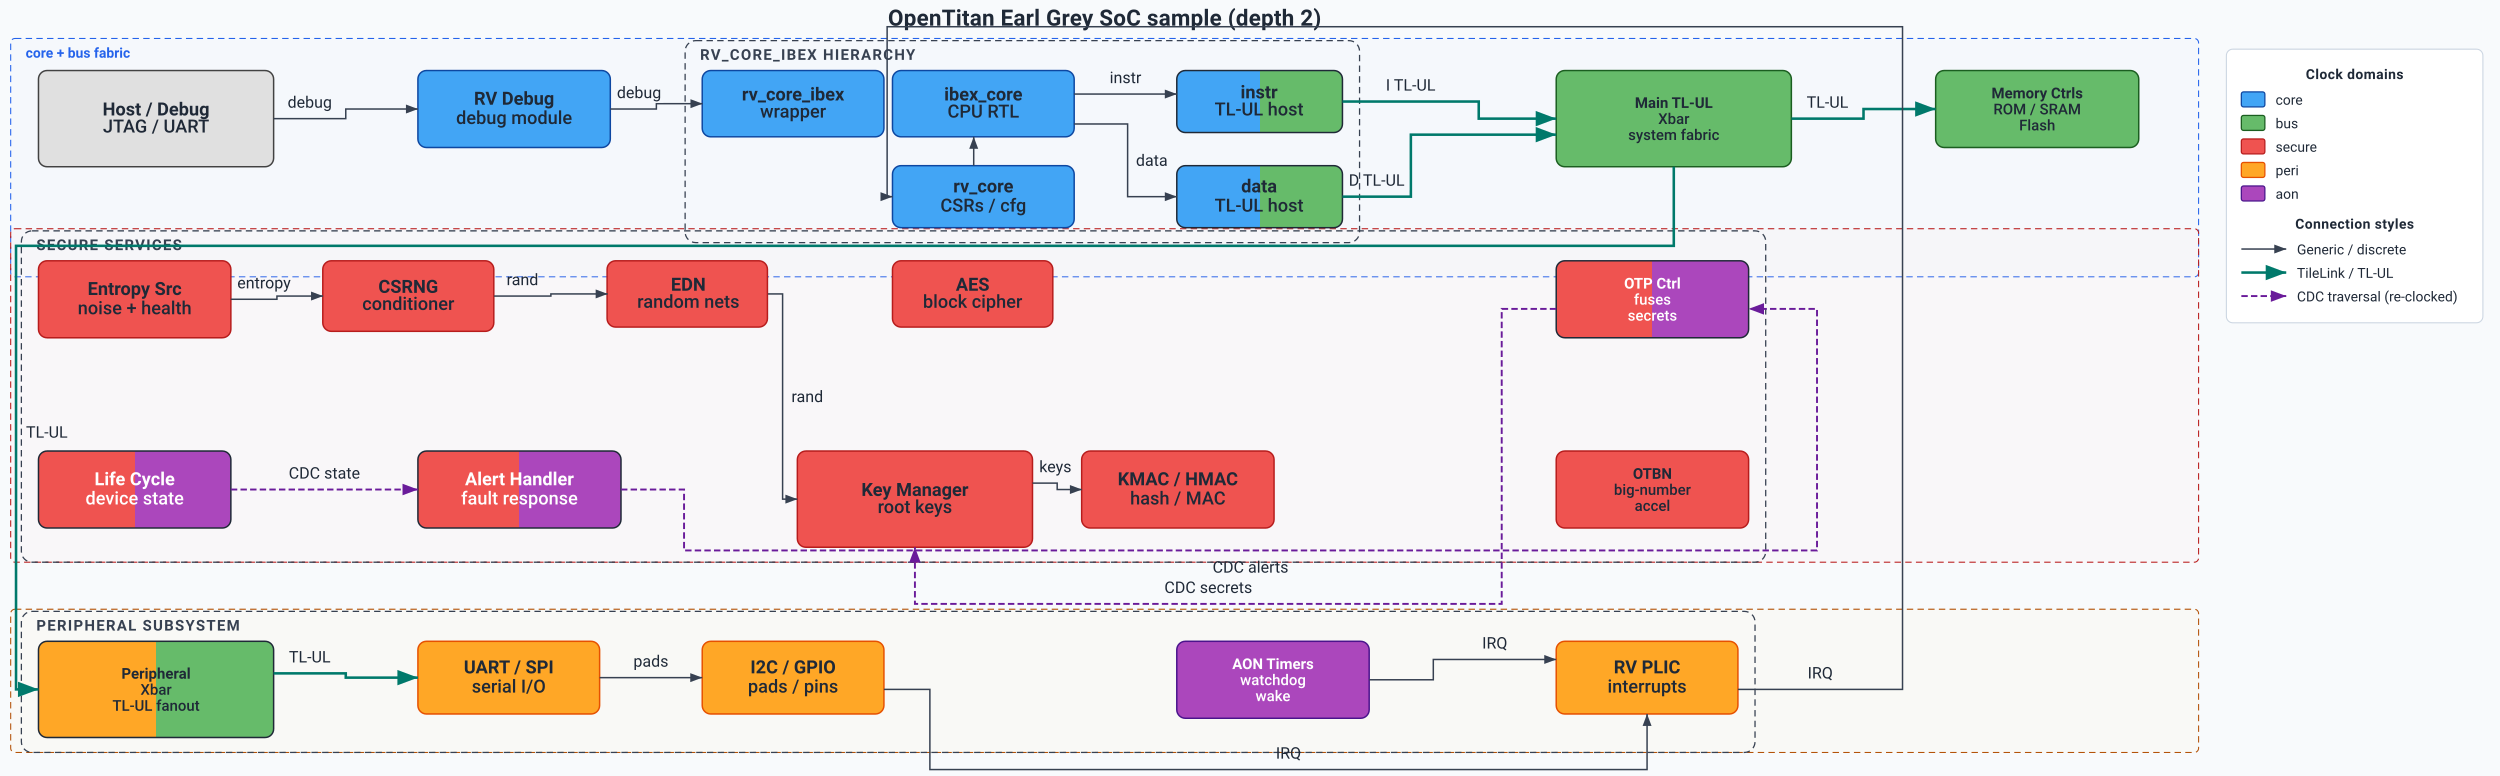
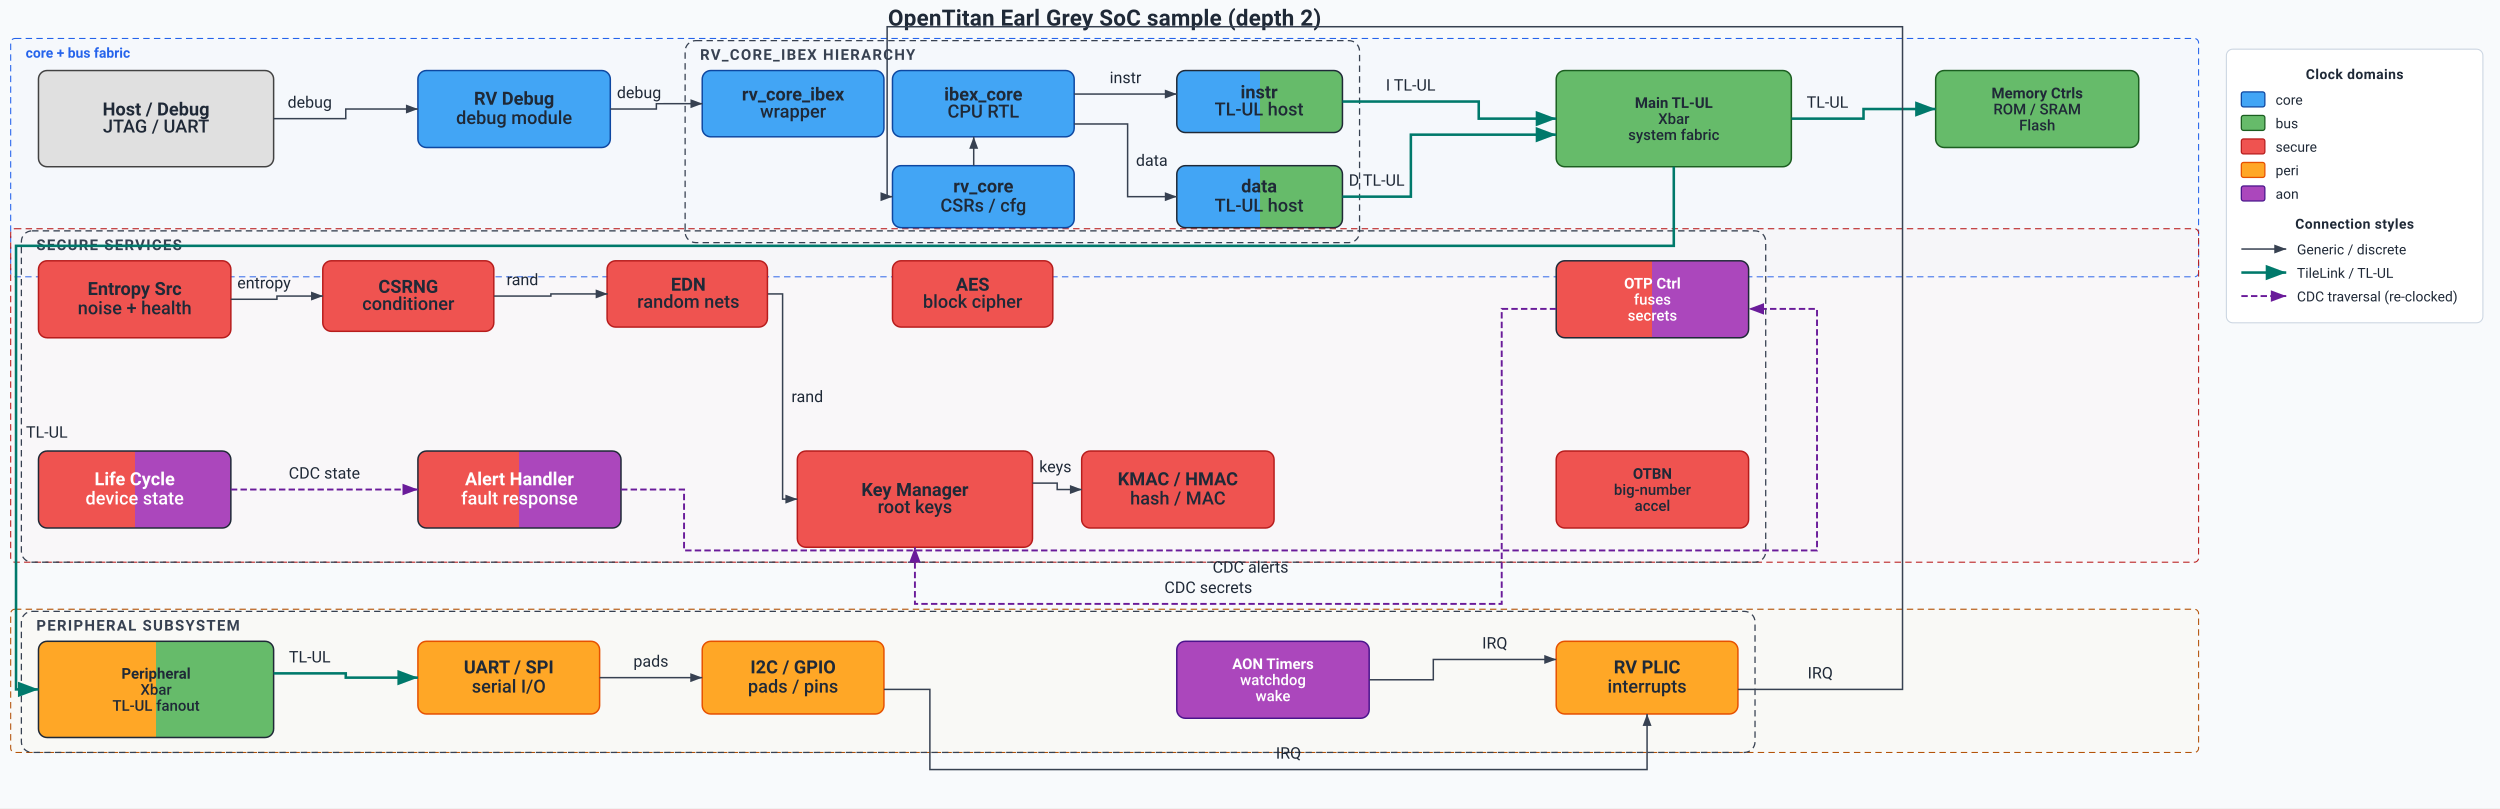
- <svg xmlns="http://www.w3.org/2000/svg" width="2339" height="726" viewBox="0 0 2339 726" font-family="ui-sans-serif, system-ui, -apple-system, 'Segoe UI', Roboto, 'Helvetica Neue', Arial, sans-serif" style="background:#f8fafc">
+ <svg xmlns="http://www.w3.org/2000/svg" width="2339" height="756" viewBox="0 0 2339 756" font-family="ui-sans-serif, system-ui, -apple-system, 'Segoe UI', Roboto, 'Helvetica Neue', Arial, sans-serif" style="background:#f8fafc">
  <defs>
    <marker id="ah-solid" markerWidth="9" markerHeight="9" refX="8" refY="3" orient="auto">
      <path d="M0,0 L0,6 L8,3 z" fill="#1f2937" />
    </marker>
    <marker id="ah-thin" markerWidth="9" markerHeight="9" refX="8" refY="3" orient="auto">
      <path d="M0,0 L0,6 L8,3 z" fill="#374151" />
    </marker>
    <marker id="ah-stream" markerWidth="9" markerHeight="9" refX="8" refY="3" orient="auto">
      <path d="M0,0 L0,6 L8,3 z" fill="#5C5C00" />
    </marker>
    <marker id="ah-axil" markerWidth="9" markerHeight="9" refX="8" refY="3" orient="auto">
      <path d="M0,0 L0,6 L8,3 z" fill="#0D47A1" />
    </marker>
    <marker id="ah-tilelink" markerWidth="9" markerHeight="9" refX="8" refY="3" orient="auto">
      <path d="M0,0 L0,6 L8,3 z" fill="#00796B" />
    </marker>
    <marker id="ah-cdc" markerWidth="9" markerHeight="9" refX="8" refY="3" orient="auto">
      <path d="M0,0 L0,6 L8,3 z" fill="#6A1B9A" />
    </marker>
    <marker id="ah-open" markerWidth="9" markerHeight="9" refX="8" refY="3" orient="auto">
      <path d="M0.5,0.5 L0.5,5.5 L8,3 z" fill="#f8fafc" stroke="#1f2937" stroke-width="1" />
    </marker>
    <linearGradient id="grad-tlul_i" x1="0%" y1="0%" x2="100%" y2="0%">
      <stop offset="50%" stop-color="#42A5F5" />
      <stop offset="50%" stop-color="#66BB6A" />
    </linearGradient>
    <linearGradient id="grad-tlul_d" x1="0%" y1="0%" x2="100%" y2="0%">
      <stop offset="50%" stop-color="#42A5F5" />
      <stop offset="50%" stop-color="#66BB6A" />
    </linearGradient>
    <linearGradient id="grad-otp_ctrl" x1="0%" y1="0%" x2="100%" y2="0%">
      <stop offset="50%" stop-color="#EF5350" />
      <stop offset="50%" stop-color="#AB47BC" />
    </linearGradient>
    <linearGradient id="grad-lc_ctrl" x1="0%" y1="0%" x2="100%" y2="0%">
      <stop offset="50%" stop-color="#EF5350" />
      <stop offset="50%" stop-color="#AB47BC" />
    </linearGradient>
    <linearGradient id="grad-alert_handler" x1="0%" y1="0%" x2="100%" y2="0%">
      <stop offset="50%" stop-color="#EF5350" />
      <stop offset="50%" stop-color="#AB47BC" />
    </linearGradient>
    <linearGradient id="grad-xbar_peri" x1="0%" y1="0%" x2="100%" y2="0%">
      <stop offset="50%" stop-color="#FFA726" />
      <stop offset="50%" stop-color="#66BB6A" />
    </linearGradient>
  </defs>
-   <rect width="2339" height="726" fill="#f8fafc" id="_canvas_bg" />
+   <rect width="2339" height="756" fill="#f8fafc" id="_canvas_bg" />
  <text x="1033.5" y="24" text-anchor="middle" font-size="21" font-weight="600" fill="#1f2937" letter-spacing="0.2">OpenTitan Earl Grey SoC sample (depth 2)</text>
  <rect id="band_core_bus" x="10" y="36" width="2047" height="223" fill="#DBEAFE" fill-opacity="0.1" stroke="#2563EB" stroke-width="1" stroke-dasharray="6,4" rx="4" />
  <text x="24" y="54" font-size="13" font-weight="700" fill="#2563EB">core + bus fabric</text>
  <rect id="band_secure_services" x="10" y="214" width="2047" height="312" fill="#FEE2E2" fill-opacity="0.1" stroke="#B91C1C" stroke-width="1" stroke-dasharray="6,4" rx="4" />
  <rect id="band_peripheral_aon" x="10" y="570" width="2047" height="134" fill="#FEF3C7" fill-opacity="0.1" stroke="#B45309" stroke-width="1" stroke-dasharray="6,4" rx="4" />
  <rect id="group_rv_core_ibex" x="641" y="38" width="631" height="189" fill="none" stroke="#374151" stroke-width="1.2" stroke-dasharray="6,4" rx="10" />
  <text x="655" y="56" font-size="14" font-weight="700" letter-spacing="1.2" fill="#374151">RV_CORE_IBEX HIERARCHY</text>
  <rect id="group_secure_services" x="20" y="216" width="1632" height="310" fill="none" stroke="#374151" stroke-width="1.2" stroke-dasharray="6,4" rx="10" />
  <text x="34" y="234" font-size="14" font-weight="700" letter-spacing="1.2" fill="#374151">SECURE SERVICES</text>
  <rect id="group_peripheral_subsystem" x="20" y="572" width="1622" height="132" fill="none" stroke="#374151" stroke-width="1.2" stroke-dasharray="6,4" rx="10" />
  <text x="34" y="590" font-size="14" font-weight="700" letter-spacing="1.2" fill="#374151">PERIPHERAL SUBSYSTEM</text>
  <rect id="host" x="36" y="66" width="220" height="90" fill="#E0E0E0" stroke="#424242" stroke-width="1.4" rx="8" />
  <text x="146" y="108" text-anchor="middle" font-size="17" font-weight="600" fill="#1f2937">Host / Debug</text>
  <text x="146" y="124" text-anchor="middle" font-size="17" font-weight="500" fill="#1f2937">JTAG / UART</text>
  <rect id="rv_dm" x="391" y="66" width="180" height="72" fill="#42A5F5" stroke="#0D47A1" stroke-width="1.4" rx="8" />
  <text x="481" y="98" text-anchor="middle" font-size="17" font-weight="600" fill="#1f2937">RV Debug</text>
  <text x="481" y="116" text-anchor="middle" font-size="17" font-weight="500" fill="#1f2937">debug module</text>
  <rect id="rv_core_ibex" x="657" y="66" width="170" height="62" fill="#42A5F5" stroke="#0D47A1" stroke-width="1.4" rx="8" />
  <text x="742" y="94" text-anchor="middle" font-size="17" font-weight="600" fill="#1f2937">rv_core_ibex</text>
  <text x="742" y="110" text-anchor="middle" font-size="17" font-weight="500" fill="#1f2937">wrapper</text>
  <rect id="ibex_core" x="835" y="66" width="170" height="62" fill="#42A5F5" stroke="#0D47A1" stroke-width="1.4" rx="8" />
  <text x="920" y="94" text-anchor="middle" font-size="17" font-weight="600" fill="#1f2937">ibex_core</text>
  <text x="920" y="110" text-anchor="middle" font-size="17" font-weight="500" fill="#1f2937">CPU RTL</text>
  <rect id="rv_core_regs" x="835" y="155" width="170" height="58" fill="#42A5F5" stroke="#0D47A1" stroke-width="1.4" rx="8" />
  <text x="920" y="180" text-anchor="middle" font-size="17" font-weight="600" fill="#1f2937">rv_core</text>
  <text x="920" y="198" text-anchor="middle" font-size="17" font-weight="500" fill="#1f2937">CSRs / cfg</text>
  <rect id="tlul_i" x="1101" y="66" width="155" height="58" fill="url(#grad-tlul_i)" stroke="#1f2937" stroke-width="1.4" rx="8" />
  <text x="1178" y="92" text-anchor="middle" font-size="17" font-weight="600" fill="#1f2937">instr</text>
  <text x="1178" y="108" text-anchor="middle" font-size="17" font-weight="500" fill="#1f2937">TL-UL host</text>
  <rect id="tlul_d" x="1101" y="155" width="155" height="58" fill="url(#grad-tlul_d)" stroke="#1f2937" stroke-width="1.4" rx="8" />
  <text x="1178" y="180" text-anchor="middle" font-size="17" font-weight="600" fill="#1f2937">data</text>
  <text x="1178" y="198" text-anchor="middle" font-size="17" font-weight="500" fill="#1f2937">TL-UL host</text>
  <rect id="xbar_main" x="1456" y="66" width="220" height="90" fill="#66BB6A" stroke="#1B5E20" stroke-width="1.4" rx="8" />
  <text x="1566" y="101" text-anchor="middle" font-size="14" font-weight="600" fill="#1f2937">Main TL-UL</text>
  <text x="1566" y="116" text-anchor="middle" font-size="14" font-weight="500" fill="#1f2937">Xbar</text>
  <text x="1566" y="131" text-anchor="middle" font-size="14" font-weight="500" fill="#1f2937">system fabric</text>
  <rect id="mem_ctrls" x="1811" y="66" width="190" height="72" fill="#66BB6A" stroke="#1B5E20" stroke-width="1.4" rx="8" />
  <text x="1906" y="92" text-anchor="middle" font-size="14" font-weight="600" fill="#1f2937">Memory Ctrls</text>
  <text x="1906" y="107" text-anchor="middle" font-size="14" font-weight="500" fill="#1f2937">ROM / SRAM</text>
  <text x="1906" y="122" text-anchor="middle" font-size="14" font-weight="500" fill="#1f2937">Flash</text>
  <rect id="entropy" x="36" y="244" width="180" height="72" fill="#EF5350" stroke="#B71C1C" stroke-width="1.4" rx="8" />
  <text x="126" y="276" text-anchor="middle" font-size="17" font-weight="600" fill="#1f2937">Entropy Src</text>
  <text x="126" y="294" text-anchor="middle" font-size="17" font-weight="500" fill="#1f2937">noise + health</text>
  <rect id="csrng" x="302" y="244" width="160" height="66" fill="#EF5350" stroke="#B71C1C" stroke-width="1.4" rx="8" />
  <text x="382" y="274" text-anchor="middle" font-size="17" font-weight="600" fill="#1f2937">CSRNG</text>
  <text x="382" y="290" text-anchor="middle" font-size="17" font-weight="500" fill="#1f2937">conditioner</text>
  <rect id="edn" x="568" y="244" width="150" height="62" fill="#EF5350" stroke="#B71C1C" stroke-width="1.4" rx="8" />
  <text x="644" y="272" text-anchor="middle" font-size="17" font-weight="600" fill="#1f2937">EDN</text>
  <text x="644" y="288" text-anchor="middle" font-size="17" font-weight="500" fill="#1f2937">random nets</text>
  <rect id="aes" x="835" y="244" width="150" height="62" fill="#EF5350" stroke="#B71C1C" stroke-width="1.4" rx="8" />
  <text x="910" y="272" text-anchor="middle" font-size="17" font-weight="600" fill="#1f2937">AES</text>
  <text x="910" y="288" text-anchor="middle" font-size="17" font-weight="500" fill="#1f2937">block cipher</text>
  <rect id="otp_ctrl" x="1456" y="244" width="180" height="72" fill="url(#grad-otp_ctrl)" stroke="#1f2937" stroke-width="1.4" rx="8" />
  <text x="1546" y="270" text-anchor="middle" font-size="14" font-weight="600" fill="#ffffff">OTP Ctrl</text>
  <text x="1546" y="285" text-anchor="middle" font-size="14" font-weight="500" fill="#ffffff">fuses</text>
  <text x="1546" y="300" text-anchor="middle" font-size="14" font-weight="500" fill="#ffffff">secrets</text>
  <rect id="lc_ctrl" x="36" y="422" width="180" height="72" fill="url(#grad-lc_ctrl)" stroke="#1f2937" stroke-width="1.4" rx="8" />
  <text x="126" y="454" text-anchor="middle" font-size="17" font-weight="600" fill="#ffffff">Life Cycle</text>
  <text x="126" y="472" text-anchor="middle" font-size="17" font-weight="500" fill="#ffffff">device state</text>
  <rect id="alert_handler" x="391" y="422" width="190" height="72" fill="url(#grad-alert_handler)" stroke="#1f2937" stroke-width="1.4" rx="8" />
  <text x="486" y="454" text-anchor="middle" font-size="17" font-weight="600" fill="#ffffff">Alert Handler</text>
  <text x="486" y="472" text-anchor="middle" font-size="17" font-weight="500" fill="#ffffff">fault response</text>
  <rect id="keymgr" x="746" y="422" width="220" height="90" fill="#EF5350" stroke="#B71C1C" stroke-width="1.4" rx="8" />
  <text x="856" y="464" text-anchor="middle" font-size="17" font-weight="600" fill="#1f2937">Key Manager</text>
  <text x="856" y="480" text-anchor="middle" font-size="17" font-weight="500" fill="#1f2937">root keys</text>
  <rect id="kmac" x="1012" y="422" width="180" height="72" fill="#EF5350" stroke="#B71C1C" stroke-width="1.4" rx="8" />
  <text x="1102" y="454" text-anchor="middle" font-size="17" font-weight="600" fill="#1f2937">KMAC / HMAC</text>
  <text x="1102" y="472" text-anchor="middle" font-size="17" font-weight="500" fill="#1f2937">hash / MAC</text>
  <rect id="otbn" x="1456" y="422" width="180" height="72" fill="#EF5350" stroke="#B71C1C" stroke-width="1.4" rx="8" />
  <text x="1546" y="448" text-anchor="middle" font-size="14" font-weight="600" fill="#1f2937">OTBN</text>
  <text x="1546" y="463" text-anchor="middle" font-size="14" font-weight="500" fill="#1f2937">big-number</text>
  <text x="1546" y="478" text-anchor="middle" font-size="14" font-weight="500" fill="#1f2937">accel</text>
  <rect id="xbar_peri" x="36" y="600" width="220" height="90" fill="url(#grad-xbar_peri)" stroke="#1f2937" stroke-width="1.4" rx="8" />
  <text x="146" y="635" text-anchor="middle" font-size="14" font-weight="600" fill="#1f2937">Peripheral</text>
  <text x="146" y="650" text-anchor="middle" font-size="14" font-weight="500" fill="#1f2937">Xbar</text>
  <text x="146" y="665" text-anchor="middle" font-size="14" font-weight="500" fill="#1f2937">TL-UL fanout</text>
  <rect id="uart_spi" x="391" y="600" width="170" height="68" fill="#FFA726" stroke="#E65100" stroke-width="1.4" rx="8" />
  <text x="476" y="630" text-anchor="middle" font-size="17" font-weight="600" fill="#1f2937">UART / SPI</text>
  <text x="476" y="648" text-anchor="middle" font-size="17" font-weight="500" fill="#1f2937">serial I/O</text>
  <rect id="i2c_gpio" x="657" y="600" width="170" height="68" fill="#FFA726" stroke="#E65100" stroke-width="1.4" rx="8" />
  <text x="742" y="630" text-anchor="middle" font-size="17" font-weight="600" fill="#1f2937">I2C / GPIO</text>
  <text x="742" y="648" text-anchor="middle" font-size="17" font-weight="500" fill="#1f2937">pads / pins</text>
  <rect id="aon_timer" x="1101" y="600" width="180" height="72" fill="#AB47BC" stroke="#4A148C" stroke-width="1.4" rx="8" />
  <text x="1191" y="626" text-anchor="middle" font-size="14" font-weight="600" fill="#ffffff">AON Timers</text>
  <text x="1191" y="641" text-anchor="middle" font-size="14" font-weight="500" fill="#ffffff">watchdog</text>
  <text x="1191" y="656" text-anchor="middle" font-size="14" font-weight="500" fill="#ffffff">wake</text>
  <rect id="rv_plic" x="1456" y="600" width="170" height="68" fill="#FFA726" stroke="#E65100" stroke-width="1.4" rx="8" />
  <text x="1541" y="630" text-anchor="middle" font-size="17" font-weight="600" fill="#1f2937">RV PLIC</text>
  <text x="1541" y="648" text-anchor="middle" font-size="17" font-weight="500" fill="#1f2937">interrupts</text>
  <mask id="edge-label-clearance" maskUnits="userSpaceOnUse">
-     <rect width="2339" height="726" fill="#ffffff" />
+     <rect width="2339" height="756" fill="#ffffff" />
    <rect x="266.9" y="86.0" width="45.7" height="19.0" fill="#000000" />
    <rect x="575.0" y="77.0" width="45.7" height="19.0" fill="#000000" />
    <rect x="1036.8" y="63.0" width="32.3" height="19.0" fill="#000000" />
    <rect x="1061.0" y="140.5" width="33.2" height="19.0" fill="#000000" />
    <rect x="1292.7" y="70.0" width="54.0" height="19.0" fill="#000000" />
    <rect x="1257.7" y="159.0" width="60.7" height="19.0" fill="#000000" />
    <rect x="1686.9" y="86.0" width="45.7" height="19.0" fill="#000000" />
    <rect x="21.0" y="394.8" width="45.7" height="19.0" fill="#000000" />
    <rect x="220.0" y="255.0" width="54.0" height="19.0" fill="#000000" />
    <rect x="471.8" y="252.0" width="34.0" height="19.0" fill="#000000" />
    <rect x="738.2" y="361.5" width="34.0" height="19.0" fill="#000000" />
    <rect x="970.0" y="427.0" width="34.8" height="19.0" fill="#000000" />
    <rect x="1086.0" y="540.0" width="89.0" height="19.0" fill="#000000" />
    <rect x="266.9" y="433.0" width="73.2" height="19.0" fill="#000000" />
    <rect x="1131.3" y="521.0" width="77.3" height="19.0" fill="#000000" />
    <rect x="266.9" y="605.0" width="45.7" height="19.0" fill="#000000" />
    <rect x="590.7" y="609.0" width="36.5" height="19.0" fill="#000000" />
    <rect x="1190.2" y="695.0" width="30.7" height="19.0" fill="#000000" />
    <rect x="1383.2" y="592.0" width="30.7" height="19.0" fill="#000000" />
    <rect x="1687.7" y="620.0" width="30.7" height="19.0" fill="#000000" />
  </mask>
  <path id="edge_host_to_rv_dm" d="M 256.0,111.0 L 323.5,111.0 L 323.5,102.0 L 391.0,102.0" stroke="#374151" stroke-width="1.4" fill="none" marker-end="url(#ah-thin)" mask="url(#edge-label-clearance)" />
  <path id="edge_rv_dm_to_rv_core_ibex" d="M 571.0,102.0 L 614.1,102.0 L 614.1,97.0 L 657.2,97.0" stroke="#374151" stroke-width="1.4" fill="none" marker-end="url(#ah-thin)" mask="url(#edge-label-clearance)" />
  <path id="edge_rv_core_regs_to_ibex_core" d="M 911.0,155.0 L 911.0,128.0" stroke="#374151" stroke-width="1.4" fill="none" marker-end="url(#ah-thin)" mask="url(#edge-label-clearance)" />
  <path id="edge_ibex_core_to_tlul_i" d="M 1005.0,88.0 L 1101.0,88.0" stroke="#374151" stroke-width="1.4" fill="none" marker-end="url(#ah-thin)" mask="url(#edge-label-clearance)" />
  <path id="edge_ibex_core_to_tlul_d" d="M 1005.0,116.0 L 1055.0,116.0 L 1055.0,184.0 L 1101.0,184.0" stroke="#374151" stroke-width="1.4" fill="none" marker-end="url(#ah-thin)" mask="url(#edge-label-clearance)" />
  <path id="edge_tlul_i_to_xbar_main" d="M 1256.0,95.0 L 1383.5,95.0 L 1383.5,111.0 L 1456.0,111.0" stroke="#00796B" stroke-width="2.4" fill="none" marker-end="url(#ah-tilelink)" mask="url(#edge-label-clearance)" />
  <path id="edge_tlul_d_to_xbar_main" d="M 1256.0,184.0 L 1320.0,184.0 L 1320.0,126.0 L 1456.0,126.0" stroke="#00796B" stroke-width="2.4" fill="none" marker-end="url(#ah-tilelink)" mask="url(#edge-label-clearance)" />
  <path id="edge_xbar_main_to_mem_ctrls" d="M 1676.0,111.0 L 1743.5,111.0 L 1743.5,102.0 L 1811.0,102.0" stroke="#00796B" stroke-width="2.4" fill="none" marker-end="url(#ah-tilelink)" mask="url(#edge-label-clearance)" />
  <path id="edge_xbar_main_to_xbar_peri" d="M 1566.0,156.0 L 1566.0,230.0 L 15.0,230.0 L 15.0,645.0 L 36.0,645.0" stroke="#00796B" stroke-width="2.4" fill="none" marker-end="url(#ah-tilelink)" mask="url(#edge-label-clearance)" />
  <path id="edge_entropy_to_csrng" d="M 216.0,280.0 L 259.1,280.0 L 259.1,277.0 L 302.2,277.0" stroke="#374151" stroke-width="1.4" fill="none" marker-end="url(#ah-thin)" mask="url(#edge-label-clearance)" />
  <path id="edge_csrng_to_edn" d="M 462.2,277.0 L 515.4,277.0 L 515.4,275.0 L 568.5,275.0" stroke="#374151" stroke-width="1.4" fill="none" marker-end="url(#ah-thin)" mask="url(#edge-label-clearance)" />
  <path id="edge_edn_to_keymgr" d="M 718.5,275.0 L 732.2,275.0 L 732.2,467.0 L 746.0,467.0" stroke="#374151" stroke-width="1.4" fill="none" marker-end="url(#ah-thin)" mask="url(#edge-label-clearance)" />
  <path id="edge_keymgr_to_kmac" d="M 966.0,452.0 L 989.1,452.0 L 989.1,458.0 L 1012.2,458.0" stroke="#374151" stroke-width="1.4" fill="none" marker-end="url(#ah-thin)" mask="url(#edge-label-clearance)" />
  <path id="edge_otp_ctrl_to_keymgr" d="M 1456.0,289.0 L 1405.0,289.0 L 1405.0,565.0 L 856.0,565.0 L 856.0,512.0" stroke="#6A1B9A" stroke-width="1.8" fill="none" marker-end="url(#ah-cdc)" stroke-dasharray="6,3" mask="url(#edge-label-clearance)" />
  <path id="edge_lc_ctrl_to_alert_handler" d="M 216.0,458.0 L 391.0,458.0" stroke="#6A1B9A" stroke-width="1.8" fill="none" marker-end="url(#ah-cdc)" stroke-dasharray="6,3" mask="url(#edge-label-clearance)" />
  <path id="edge_alert_handler_to_otp_ctrl" d="M 581.0,458.0 L 640.0,458.0 L 640.0,515.0 L 1700.0,515.0 L 1700.0,289.0 L 1636.0,289.0" stroke="#6A1B9A" stroke-width="1.8" fill="none" marker-end="url(#ah-cdc)" stroke-dasharray="6,3" mask="url(#edge-label-clearance)" />
  <path id="edge_xbar_peri_to_uart_spi" d="M 256.0,630.0 L 323.5,630.0 L 323.5,634.0 L 391.0,634.0" stroke="#00796B" stroke-width="2.4" fill="none" marker-end="url(#ah-tilelink)" mask="url(#edge-label-clearance)" />
  <path id="edge_uart_spi_to_i2c_gpio" d="M 561.0,634.0 L 657.0,634.0" stroke="#374151" stroke-width="1.4" fill="none" marker-end="url(#ah-thin)" mask="url(#edge-label-clearance)" />
  <path id="edge_i2c_gpio_to_rv_plic" d="M 827.0,645.0 L 870.0,645.0 L 870.0,720.0 L 1541.0,720.0 L 1541.0,668.0" stroke="#374151" stroke-width="1.4" fill="none" marker-end="url(#ah-thin)" mask="url(#edge-label-clearance)" />
  <path id="edge_aon_timer_to_rv_plic" d="M 1281.0,636.0 L 1341.0,636.0 L 1341.0,617.0 L 1456.0,617.0" stroke="#374151" stroke-width="1.4" fill="none" marker-end="url(#ah-thin)" mask="url(#edge-label-clearance)" />
  <path id="edge_rv_plic_to_rv_core_regs" d="M 1626.0,645.0 L 1780.0,645.0 L 1780.0,25.0 L 830.0,25.0 L 830.0,184.0 L 835.0,184.0" stroke="#374151" stroke-width="1.4" fill="none" marker-end="url(#ah-thin)" mask="url(#edge-label-clearance)" />
  <text x="289.8" y="100.8" text-anchor="middle" font-size="15" fill="#1f2937">debug</text>
  <text x="597.9" y="91.8" text-anchor="middle" font-size="15" fill="#1f2937">debug</text>
  <text x="1053.0" y="77.8" text-anchor="middle" font-size="15" fill="#1f2937">instr</text>
  <text x="1077.6" y="155.2" text-anchor="middle" font-size="15" fill="#1f2937">data</text>
  <text x="1319.8" y="84.8" text-anchor="middle" font-size="15" fill="#1f2937">I TL-UL</text>
  <text x="1288.0" y="173.8" text-anchor="middle" font-size="15" fill="#1f2937">D TL-UL</text>
  <text x="1709.8" y="100.8" text-anchor="middle" font-size="15" fill="#1f2937">TL-UL</text>
  <text x="43.8" y="409.5" text-anchor="middle" font-size="15" fill="#1f2937">TL-UL</text>
  <text x="247.0" y="269.8" text-anchor="middle" font-size="15" fill="#1f2937">entropy</text>
  <text x="488.8" y="266.8" text-anchor="middle" font-size="15" fill="#1f2937">rand</text>
  <text x="755.3" y="376.2" text-anchor="middle" font-size="15" fill="#1f2937">rand</text>
  <text x="987.4" y="441.8" text-anchor="middle" font-size="15" fill="#1f2937">keys</text>
  <text x="1130.5" y="554.8" text-anchor="middle" font-size="15" fill="#1f2937">CDC secrets</text>
  <text x="303.5" y="447.8" text-anchor="middle" font-size="15" fill="#1f2937">CDC state</text>
  <text x="1170.0" y="535.8" text-anchor="middle" font-size="15" fill="#1f2937">CDC alerts</text>
  <text x="289.8" y="619.8" text-anchor="middle" font-size="15" fill="#1f2937">TL-UL</text>
  <text x="609.0" y="623.8" text-anchor="middle" font-size="15" fill="#1f2937">pads</text>
  <text x="1205.5" y="709.8" text-anchor="middle" font-size="15" fill="#1f2937">IRQ</text>
  <text x="1398.5" y="606.8" text-anchor="middle" font-size="15" fill="#1f2937">IRQ</text>
  <text x="1703.0" y="634.8" text-anchor="middle" font-size="15" fill="#1f2937">IRQ</text>
  <rect id="legend_card" x="2083" y="46" width="240" height="256" fill="#ffffff" stroke="#cbd5e1" stroke-width="1" rx="6" />
  <text x="2203" y="74" text-anchor="middle" font-size="13" font-weight="700" fill="#1f2937" letter-spacing="0.4">Clock domains</text>
  <rect x="2097" y="86" width="22" height="14" fill="#42A5F5" stroke="#0D47A1" stroke-width="1.2" rx="2" />
  <text x="2129" y="98" font-size="13" fill="#1f2937">core</text>
  <rect x="2097" y="108" width="22" height="14" fill="#66BB6A" stroke="#1B5E20" stroke-width="1.2" rx="2" />
  <text x="2129" y="120" font-size="13" fill="#1f2937">bus</text>
  <rect x="2097" y="130" width="22" height="14" fill="#EF5350" stroke="#B71C1C" stroke-width="1.2" rx="2" />
  <text x="2129" y="142" font-size="13" fill="#1f2937">secure</text>
  <rect x="2097" y="152" width="22" height="14" fill="#FFA726" stroke="#E65100" stroke-width="1.2" rx="2" />
  <text x="2129" y="164" font-size="13" fill="#1f2937">peri</text>
  <rect x="2097" y="174" width="22" height="14" fill="#AB47BC" stroke="#4A148C" stroke-width="1.2" rx="2" />
  <text x="2129" y="186" font-size="13" fill="#1f2937">aon</text>
  <text x="2203" y="214" text-anchor="middle" font-size="13" font-weight="700" fill="#1f2937" letter-spacing="0.4">Connection styles</text>
  <path id="legend-arrow-generic" d="M 2097,233.0 L 2139,233.0" stroke="#374151" stroke-width="1.4" fill="none" marker-end="url(#ah-thin)" />
  <text x="2149" y="238" font-size="13" fill="#1f2937">Generic / discrete</text>
  <path id="legend-arrow-tilelink" d="M 2097,255.0 L 2139,255.0" stroke="#00796B" stroke-width="2.4" fill="none" marker-end="url(#ah-tilelink)" />
  <text x="2149" y="260" font-size="13" fill="#1f2937">TileLink / TL-UL</text>
  <path id="legend-arrow-cdc" d="M 2097,277.0 L 2139,277.0" stroke="#6A1B9A" stroke-width="1.8" fill="none" marker-end="url(#ah-cdc)" stroke-dasharray="6,3" />
  <text x="2149" y="282" font-size="13" fill="#1f2937">CDC traversal (re-clocked)</text>
</svg>
